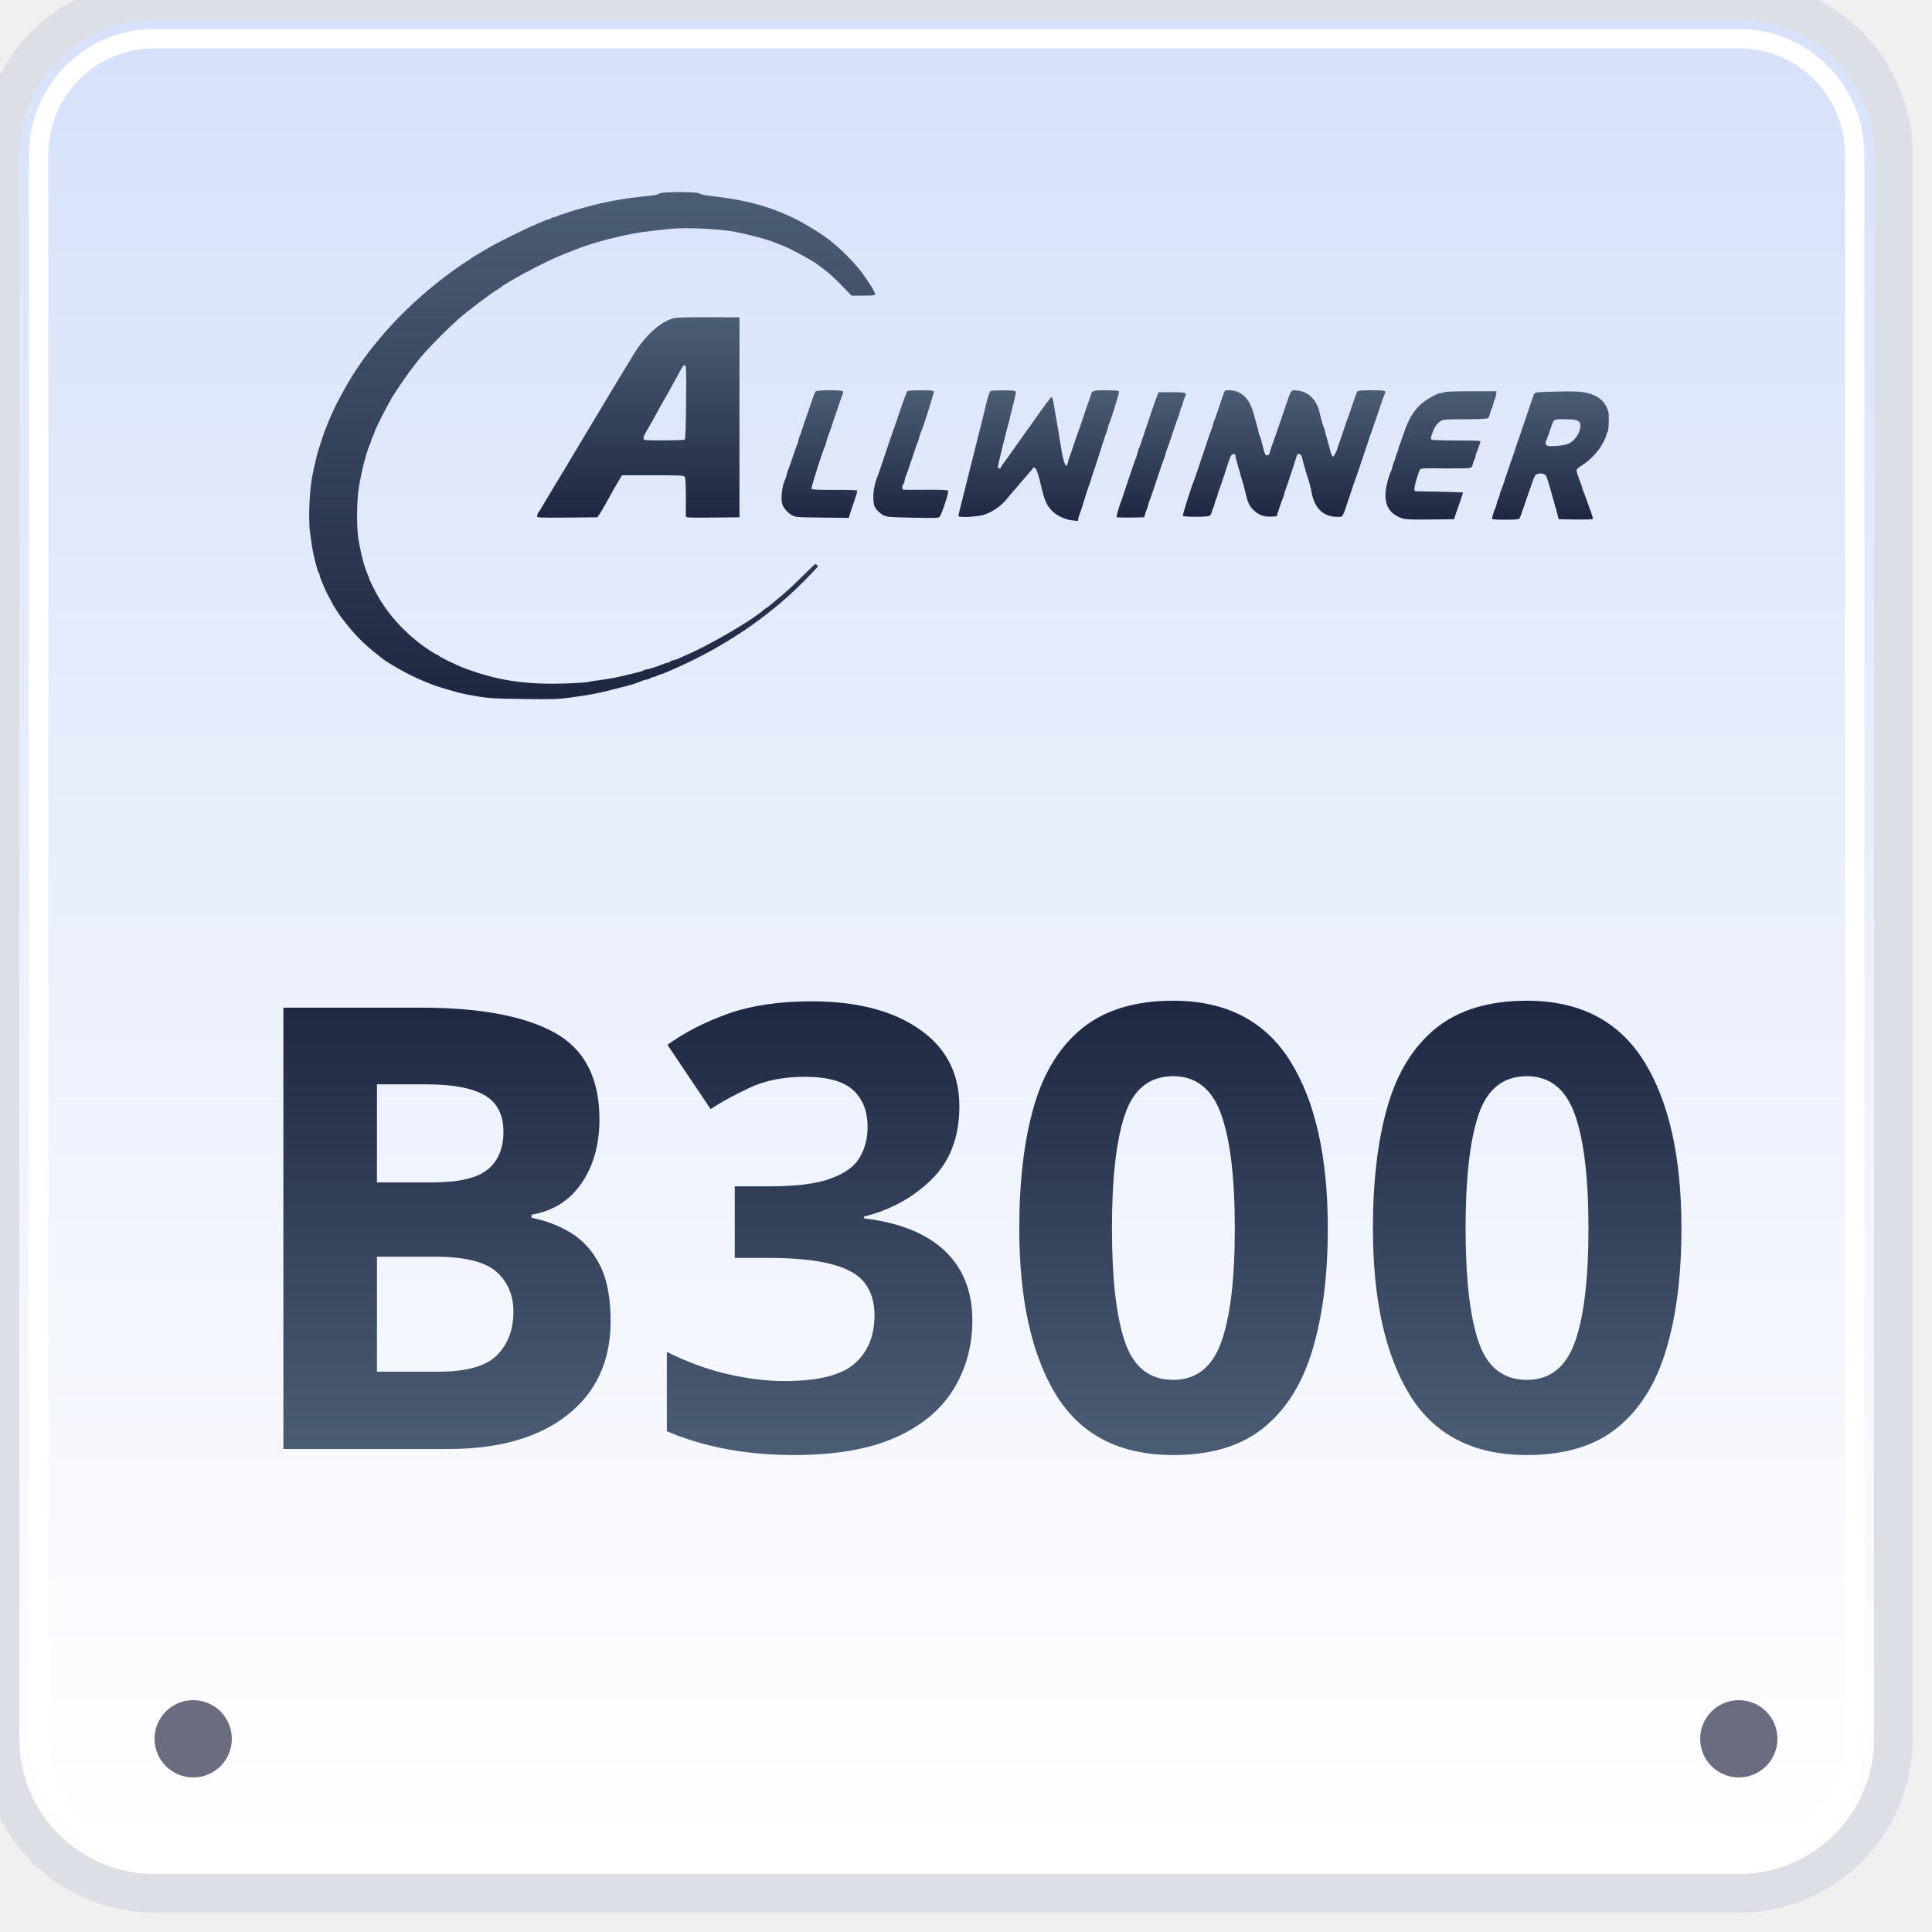
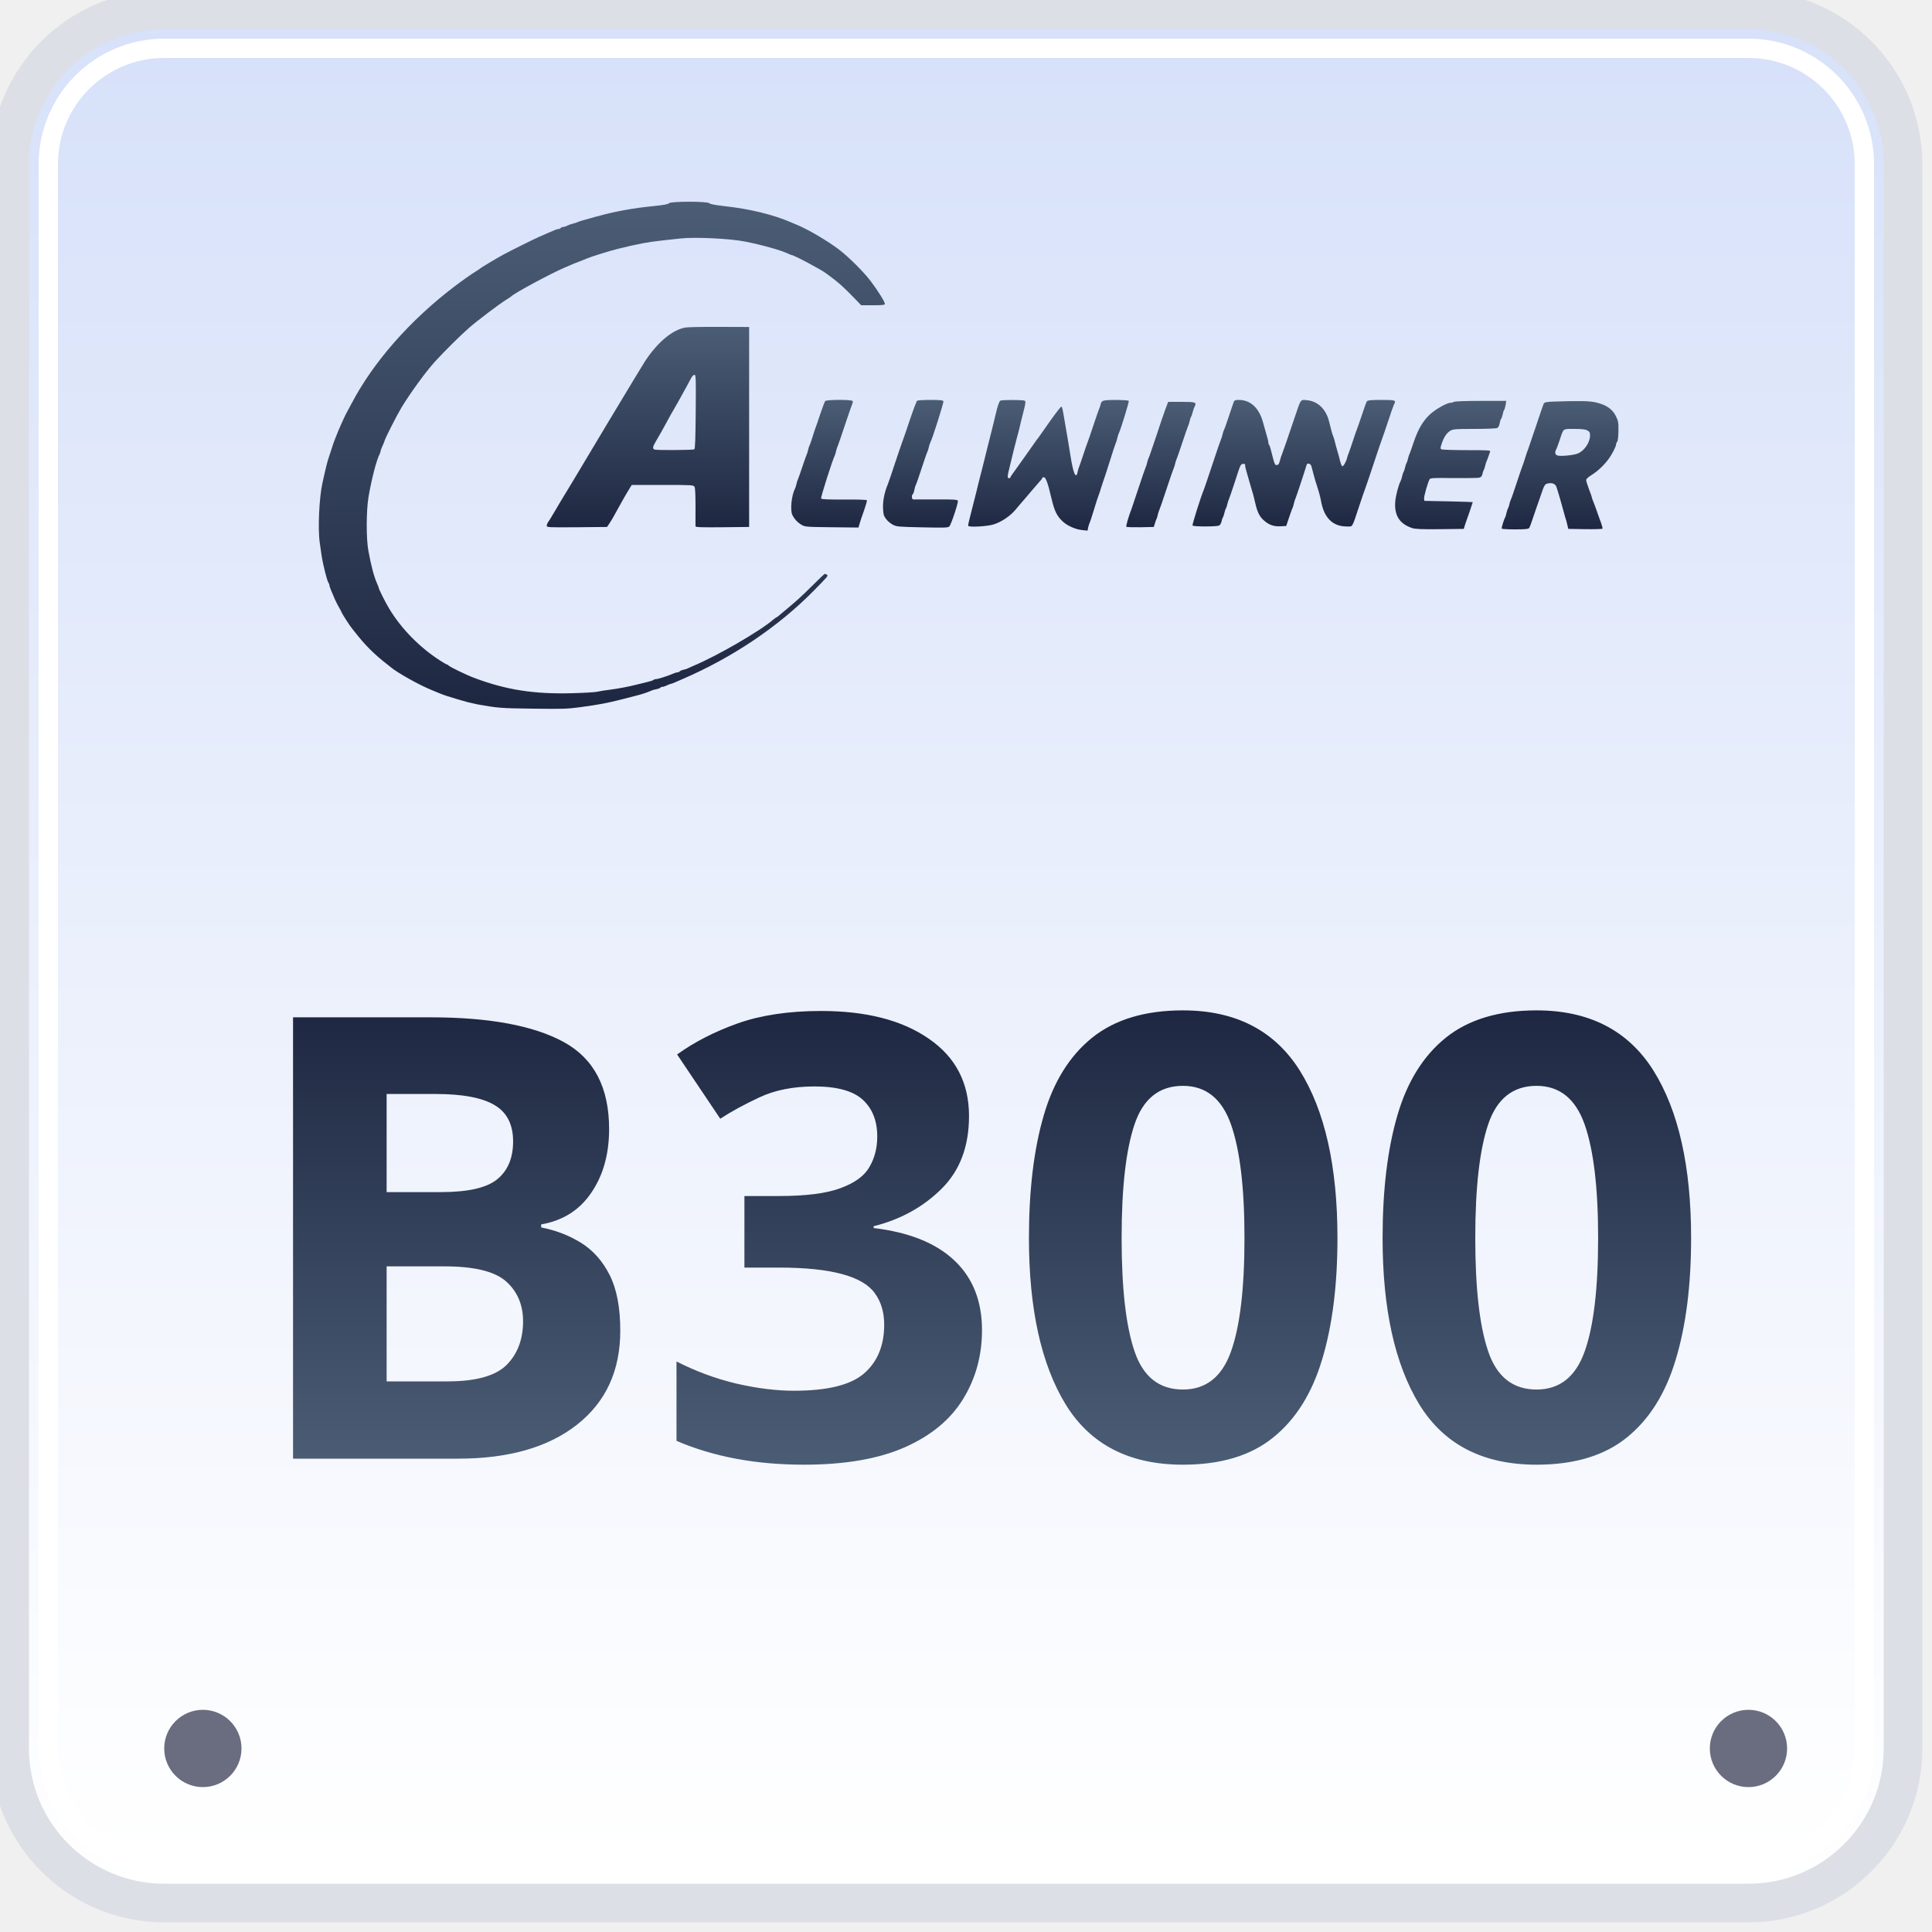
<svg xmlns="http://www.w3.org/2000/svg" width="100" height="100">
  <defs>
    <linearGradient id="soc_bg" x1="0%" y1="0%" x2="0%" y2="100%">
      <stop offset="0%" style="stop-color:#d7e1f9;stop-opacity:1" />
      <stop offset="100%" style="stop-color:#ffffff;stop-opacity:1" />
    </linearGradient>
    <linearGradient id="soc_name" x1="0%" y1="0%" x2="0%" y2="100%">
      <stop offset="0%" style="stop-color:#1e2741;stop-opacity:1" />
      <stop offset="100%" style="stop-color:#4b5d75;stop-opacity:1" />
    </linearGradient>
  </defs>
-   <rect width="98" height="98" fill="url(#soc_bg)" rx="8" stroke="#dddfe6" stroke-width="2" />
-   <rect x="2" y="2" width="94" height="94" fill="url(#soc_bg)" rx="6" stroke="#ffffff" stroke-width="1" />
-   <g transform="translate(16,80) scale(0.005,-0.005)" fill="url(#soc_name)">
-     <path d="M3625 13996 c-7 -10 -56 -19 -165 -30 -205 -20 -395 -55 -580 -106 -139 -38 -187 -52 -200 -59 -9 -5 -30 -12 -49 -16 -18 -4 -44 -13 -59 -21 -15 -8 -35 -14 -44 -14 -9 0 -20 -4 -23 -10 -3 -5 -13 -10 -22 -10 -8 0 -29 -6 -46 -14 -28 -13 -66 -29 -152 -66 -42 -17 -313 -152 -371 -184 -79 -43 -238 -138 -244 -146 -3 -3 -23 -17 -45 -30 -36 -21 -159 -108 -225 -159 -457 -348 -836 -779 -1061 -1209 -27 -50 -53 -100 -59 -110 -15 -28 -76 -164 -90 -202 -7 -19 -19 -48 -26 -65 -7 -16 -22 -61 -34 -100 -12 -38 -28 -88 -36 -110 -7 -22 -20 -74 -29 -115 -9 -41 -21 -93 -26 -115 -35 -152 -50 -481 -29 -622 6 -38 14 -97 19 -133 14 -94 58 -269 72 -284 5 -6 9 -16 9 -24 0 -7 8 -32 18 -55 10 -23 27 -62 37 -87 11 -25 29 -61 40 -80 12 -19 25 -44 29 -54 6 -19 90 -149 111 -173 5 -7 15 -18 20 -25 111 -144 209 -242 353 -353 7 -5 18 -15 25 -20 66 -57 298 -187 427 -239 36 -15 74 -31 85 -35 33 -14 105 -38 185 -61 41 -11 91 -25 110 -31 19 -5 60 -14 90 -20 210 -38 243 -41 575 -45 302 -4 357 -3 490 15 199 27 286 44 430 81 66 17 138 36 160 41 46 11 123 37 146 49 9 5 33 12 53 15 20 4 39 11 42 16 3 5 13 9 22 9 9 0 30 7 46 15 15 8 33 15 38 15 5 0 30 9 56 21 26 11 56 24 67 29 519 224 989 541 1355 911 154 157 156 159 140 169 -8 5 -18 10 -21 10 -4 0 -60 -53 -125 -118 -118 -117 -166 -160 -258 -237 -26 -22 -62 -52 -80 -67 -17 -15 -34 -28 -37 -28 -3 0 -19 -11 -35 -25 -136 -118 -589 -380 -829 -479 -22 -10 -47 -21 -55 -25 -9 -5 -30 -12 -48 -15 -17 -4 -34 -12 -37 -17 -4 -5 -13 -9 -22 -9 -8 0 -29 -6 -46 -14 -50 -22 -155 -56 -175 -56 -10 0 -22 -4 -28 -9 -5 -5 -31 -14 -59 -20 -27 -7 -77 -19 -110 -27 -85 -22 -197 -43 -290 -55 -44 -5 -99 -14 -123 -20 -24 -5 -139 -12 -255 -15 -400 -11 -688 34 -1022 160 -80 30 -258 117 -263 128 -2 5 -8 8 -13 8 -4 0 -40 20 -78 45 -211 137 -399 329 -523 536 -41 68 -108 202 -108 216 0 3 -6 19 -14 36 -36 83 -61 177 -92 342 -24 125 -23 413 0 555 31 185 83 388 117 452 5 10 9 23 9 30 1 7 9 31 20 53 11 22 19 44 20 48 0 17 126 265 176 348 88 146 256 377 349 478 87 96 264 272 347 344 90 79 323 255 393 297 22 13 42 27 45 30 24 30 408 237 555 300 28 12 59 25 70 30 11 5 45 19 75 30 30 11 64 25 75 30 50 22 238 81 335 105 203 50 310 70 450 85 52 6 138 15 190 21 150 17 513 0 670 -31 185 -37 367 -88 447 -125 17 -8 34 -15 37 -15 24 0 315 -155 361 -192 6 -5 33 -25 60 -45 70 -52 127 -104 220 -200 l80 -83 123 0 c101 0 122 3 122 15 0 20 -70 133 -143 230 -77 102 -229 253 -335 334 -114 86 -300 196 -412 245 -19 8 -55 23 -80 34 -185 80 -430 140 -690 168 -96 11 -149 21 -156 30 -17 21 -405 21 -419 0z" />
-     <path d="M3791 12709 c-133 -26 -282 -151 -411 -344 -18 -27 -192 -315 -387 -640 -194 -324 -357 -597 -362 -605 -32 -50 -216 -358 -225 -375 -6 -11 -19 -31 -28 -44 -10 -13 -18 -32 -18 -42 0 -19 12 -19 312 -17 l312 3 27 40 c15 22 40 65 56 95 39 73 120 216 150 263 l23 37 320 0 c309 0 320 -1 330 -20 7 -12 10 -92 10 -208 0 -103 -1 -193 0 -200 0 -10 59 -12 278 -10 l277 3 0 1035 0 1035 -310 1 c-170 1 -330 -2 -354 -7z m111 -871 c-2 -263 -6 -384 -14 -389 -14 -9 -390 -11 -412 -3 -24 9 -20 30 18 93 36 60 67 116 124 221 19 36 38 70 42 75 4 6 31 53 60 105 29 52 67 120 83 150 17 30 39 72 50 93 10 20 26 37 36 37 15 0 16 -33 13 -382z" />
-     <path d="M5242 11948 c-5 -7 -29 -69 -52 -138 -23 -69 -45 -134 -50 -145 -4 -11 -19 -54 -31 -95 -13 -41 -26 -79 -30 -85 -4 -5 -10 -26 -14 -45 -4 -19 -11 -41 -16 -50 -4 -8 -24 -64 -44 -125 -20 -60 -40 -117 -44 -125 -5 -9 -12 -31 -16 -50 -4 -19 -11 -41 -16 -50 -36 -70 -51 -224 -26 -272 22 -43 53 -76 93 -100 38 -22 47 -23 315 -26 l276 -3 11 38 c5 21 26 83 46 137 19 54 33 103 30 108 -3 5 -109 8 -236 7 -170 -1 -233 2 -238 11 -6 10 122 412 142 445 3 6 9 26 13 45 4 19 11 41 16 50 4 8 38 105 74 215 37 110 71 210 77 222 6 11 7 26 4 32 -10 16 -270 15 -284 -1z" />
-     <path d="M6194 11952 c-6 -4 -41 -97 -78 -207 -37 -110 -71 -209 -76 -220 -5 -11 -38 -110 -75 -220 -36 -110 -70 -209 -75 -220 -33 -76 -52 -171 -49 -244 3 -67 8 -83 32 -114 15 -21 47 -47 70 -59 39 -20 60 -22 307 -27 233 -5 266 -4 278 10 20 23 94 248 88 265 -5 12 -43 15 -228 14 -123 0 -229 -1 -235 0 -15 0 -18 46 -4 54 5 3 12 22 16 42 3 20 10 44 15 53 6 9 32 86 60 171 28 85 54 162 59 170 5 9 12 31 16 50 4 19 11 41 16 50 21 38 140 413 135 426 -4 11 -31 14 -133 14 -70 0 -133 -4 -139 -8z" />
-     <path d="M7055 11952 c-11 -7 -28 -55 -46 -132 -10 -44 -23 -98 -53 -217 -8 -32 -22 -87 -31 -123 -9 -36 -23 -92 -31 -125 -8 -33 -22 -87 -30 -120 -8 -33 -22 -86 -30 -117 -7 -32 -21 -84 -28 -115 -8 -32 -22 -85 -30 -118 -8 -33 -24 -96 -35 -139 -12 -44 -20 -84 -18 -89 5 -17 194 -7 262 14 81 25 172 86 227 152 24 29 47 57 53 63 16 18 56 64 115 134 30 35 67 78 82 95 16 16 28 33 28 38 0 4 7 7 15 7 21 0 42 -58 80 -220 31 -132 56 -182 117 -239 47 -44 134 -82 199 -88 l57 -6 7 34 c4 18 11 40 16 49 4 8 24 69 44 135 20 66 40 129 45 140 5 11 19 52 30 90 12 39 26 79 30 90 5 11 31 94 60 185 28 91 55 172 59 180 5 9 12 31 16 50 4 19 11 41 15 50 20 39 110 331 105 340 -7 11 -204 14 -253 4 -24 -5 -32 -13 -38 -37 -3 -17 -10 -38 -15 -47 -4 -8 -31 -85 -59 -170 -28 -85 -55 -164 -60 -175 -5 -11 -25 -69 -45 -130 -20 -60 -40 -119 -45 -130 -5 -11 -12 -35 -15 -52 -16 -81 -46 -10 -74 172 -5 33 -17 103 -25 155 -9 52 -23 136 -32 185 -24 144 -29 166 -37 166 -8 0 -94 -115 -177 -236 -25 -36 -52 -74 -60 -85 -8 -10 -21 -26 -28 -37 -7 -10 -35 -49 -62 -88 -27 -38 -55 -78 -62 -88 -25 -36 -108 -152 -123 -172 -8 -10 -15 -23 -15 -27 0 -4 -7 -8 -16 -8 -18 0 -17 19 10 125 8 33 26 107 40 165 15 58 31 121 36 140 6 19 15 55 21 80 10 44 22 93 54 219 12 52 13 66 3 73 -16 10 -239 10 -253 0z" />
-     <path d="M9471 11937 c-5 -12 -27 -78 -50 -147 -23 -69 -45 -132 -50 -140 -5 -9 -12 -31 -16 -50 -4 -19 -11 -41 -16 -50 -4 -8 -45 -125 -89 -260 -45 -135 -85 -254 -90 -265 -27 -60 -120 -357 -115 -365 8 -13 251 -13 275 0 10 5 22 24 25 42 4 18 11 38 15 43 4 6 11 26 15 45 4 19 11 40 15 45 4 6 11 26 15 45 4 19 11 41 16 50 4 8 31 87 60 175 62 193 61 189 88 193 16 3 21 -2 21 -17 0 -11 6 -40 14 -63 7 -24 23 -79 35 -123 13 -44 26 -91 31 -105 4 -14 16 -59 25 -100 21 -92 43 -136 86 -175 53 -48 106 -67 174 -63 l60 3 30 90 c17 50 33 95 37 100 3 6 9 26 13 45 4 19 11 41 16 50 6 12 97 285 115 348 7 24 43 13 50 -15 7 -32 41 -155 54 -193 22 -66 39 -129 45 -165 30 -174 121 -265 265 -265 67 0 52 -24 130 210 28 85 55 164 60 175 5 11 45 130 90 265 45 135 85 254 90 265 5 11 32 90 60 175 28 85 55 163 60 172 25 45 18 48 -129 48 -103 0 -141 -3 -150 -13 -6 -7 -29 -69 -51 -138 -23 -68 -45 -133 -50 -144 -5 -11 -25 -69 -45 -130 -20 -60 -40 -119 -45 -130 -5 -11 -12 -31 -15 -45 -10 -41 -39 -90 -50 -87 -5 2 -15 26 -22 53 -6 27 -19 74 -28 104 -9 30 -21 73 -26 95 -5 22 -13 49 -18 60 -9 19 -20 61 -42 150 -31 129 -117 212 -229 222 -69 7 -62 17 -124 -168 -70 -209 -127 -372 -136 -394 -5 -11 -14 -39 -20 -62 -6 -24 -15 -44 -20 -44 -6 -1 -15 -2 -22 -3 -6 -1 -17 23 -25 52 -7 28 -19 74 -26 101 -6 27 -15 53 -20 57 -4 4 -7 15 -7 24 0 9 -9 48 -21 86 -11 38 -27 94 -35 124 -41 148 -129 229 -247 230 -40 0 -49 -3 -56 -23z" />
-     <path d="M11750 11940 c-8 -5 -25 -10 -36 -10 -39 0 -164 -73 -217 -125 -70 -68 -118 -151 -162 -281 -20 -60 -40 -116 -44 -124 -5 -9 -12 -31 -16 -50 -4 -19 -11 -39 -15 -45 -4 -5 -11 -26 -15 -45 -4 -19 -11 -39 -15 -45 -4 -5 -11 -26 -15 -45 -4 -19 -11 -41 -16 -50 -21 -39 -49 -146 -55 -207 -13 -146 42 -235 173 -279 33 -11 96 -14 289 -12 l247 3 9 30 c5 17 12 37 15 45 13 34 70 200 69 202 -1 1 -113 5 -251 8 l-250 5 -3 23 c-3 22 40 173 58 202 7 12 47 14 247 11 132 -1 251 1 265 4 20 5 29 15 34 38 3 18 10 37 14 42 4 6 11 26 15 45 4 19 11 41 16 50 4 8 12 29 17 45 6 17 13 38 17 48 7 16 -9 17 -241 17 -137 0 -255 4 -263 9 -11 7 -11 16 3 57 23 69 51 111 88 134 30 18 51 20 251 20 124 0 226 4 237 10 11 6 21 26 25 50 4 22 10 42 15 45 4 3 11 22 15 42 4 21 11 43 15 48 5 6 12 30 16 53 l7 42 -264 0 c-153 0 -270 -4 -279 -10z" />
-     <path d="M12788 11943 c-80 -3 -99 -7 -107 -21 -5 -9 -41 -114 -80 -232 -40 -118 -76 -224 -80 -235 -5 -11 -19 -51 -31 -90 -11 -38 -25 -79 -30 -90 -5 -11 -32 -90 -60 -175 -28 -85 -54 -162 -59 -170 -5 -9 -12 -31 -16 -50 -4 -19 -11 -39 -15 -45 -4 -5 -11 -26 -15 -45 -4 -19 -10 -39 -13 -45 -14 -22 -40 -110 -36 -117 3 -5 65 -8 138 -8 99 0 136 3 145 13 6 8 22 49 36 93 15 43 29 86 32 94 3 8 25 71 49 140 39 116 44 126 72 134 44 12 81 0 93 -32 11 -27 61 -200 81 -277 5 -22 13 -47 16 -55 3 -8 11 -35 16 -60 l11 -45 178 -3 c97 -1 177 1 177 6 0 10 -17 67 -30 97 -4 11 -18 49 -30 85 -12 36 -29 79 -36 97 -8 17 -14 35 -14 40 0 5 -13 44 -30 86 -16 43 -30 87 -30 97 0 11 19 30 50 49 65 40 133 103 180 167 39 52 80 133 80 156 0 8 5 19 11 25 7 7 12 52 13 111 1 90 -1 103 -28 157 -36 71 -99 114 -201 138 -69 17 -162 19 -437 10z m342 -298 c25 -13 30 -22 30 -53 0 -72 -59 -159 -127 -187 -40 -17 -171 -30 -207 -21 -28 7 -34 32 -16 64 5 9 21 53 36 97 41 124 29 115 150 115 75 0 114 -4 134 -15z" />
-     <path d="M8762 11858 c-17 -46 -60 -173 -96 -283 -37 -110 -70 -207 -75 -215 -5 -9 -12 -31 -16 -50 -4 -19 -11 -41 -16 -50 -4 -8 -38 -105 -74 -215 -37 -110 -69 -207 -72 -215 -28 -69 -59 -176 -53 -183 3 -4 69 -6 145 -5 l139 3 11 35 c5 19 13 40 16 45 4 6 10 26 14 45 4 19 11 41 16 50 4 8 38 105 74 215 36 110 70 207 74 215 5 9 12 31 16 50 4 19 11 41 16 50 4 8 31 85 59 170 28 85 55 162 59 170 5 9 12 31 16 50 4 19 11 40 15 45 4 6 11 25 15 43 4 18 13 45 20 59 26 49 15 53 -135 53 l-137 0 -31 -82z" />
+   <g transform="translate(0.5,0.5)">
+     <rect x="0" y="0" width="98" height="98" fill="url(#soc_bg)" rx="8" stroke="#dddfe6" stroke-width="2" />
+     <rect x="2" y="2" width="94" height="94" fill="url(#soc_bg)" rx="6" stroke="#ffffff" stroke-width="1" />
+     <g transform="translate(16,80) scale(0.005,-0.005)" fill="url(#soc_name)">
+       <path d="M3625 13996 c-7 -10 -56 -19 -165 -30 -205 -20 -395 -55 -580 -106 -139 -38 -187 -52 -200 -59 -9 -5 -30 -12 -49 -16 -18 -4 -44 -13 -59 -21 -15 -8 -35 -14 -44 -14 -9 0 -20 -4 -23 -10 -3 -5 -13 -10 -22 -10 -8 0 -29 -6 -46 -14 -28 -13 -66 -29 -152 -66 -42 -17 -313 -152 -371 -184 -79 -43 -238 -138 -244 -146 -3 -3 -23 -17 -45 -30 -36 -21 -159 -108 -225 -159 -457 -348 -836 -779 -1061 -1209 -27 -50 -53 -100 -59 -110 -15 -28 -76 -164 -90 -202 -7 -19 -19 -48 -26 -65 -7 -16 -22 -61 -34 -100 -12 -38 -28 -88 -36 -110 -7 -22 -20 -74 -29 -115 -9 -41 -21 -93 -26 -115 -35 -152 -50 -481 -29 -622 6 -38 14 -97 19 -133 14 -94 58 -269 72 -284 5 -6 9 -16 9 -24 0 -7 8 -32 18 -55 10 -23 27 -62 37 -87 11 -25 29 -61 40 -80 12 -19 25 -44 29 -54 6 -19 90 -149 111 -173 5 -7 15 -18 20 -25 111 -144 209 -242 353 -353 7 -5 18 -15 25 -20 66 -57 298 -187 427 -239 36 -15 74 -31 85 -35 33 -14 105 -38 185 -61 41 -11 91 -25 110 -31 19 -5 60 -14 90 -20 210 -38 243 -41 575 -45 302 -4 357 -3 490 15 199 27 286 44 430 81 66 17 138 36 160 41 46 11 123 37 146 49 9 5 33 12 53 15 20 4 39 11 42 16 3 5 13 9 22 9 9 0 30 7 46 15 15 8 33 15 38 15 5 0 30 9 56 21 26 11 56 24 67 29 519 224 989 541 1355 911 154 157 156 159 140 169 -8 5 -18 10 -21 10 -4 0 -60 -53 -125 -118 -118 -117 -166 -160 -258 -237 -26 -22 -62 -52 -80 -67 -17 -15 -34 -28 -37 -28 -3 0 -19 -11 -35 -25 -136 -118 -589 -380 -829 -479 -22 -10 -47 -21 -55 -25 -9 -5 -30 -12 -48 -15 -17 -4 -34 -12 -37 -17 -4 -5 -13 -9 -22 -9 -8 0 -29 -6 -46 -14 -50 -22 -155 -56 -175 -56 -10 0 -22 -4 -28 -9 -5 -5 -31 -14 -59 -20 -27 -7 -77 -19 -110 -27 -85 -22 -197 -43 -290 -55 -44 -5 -99 -14 -123 -20 -24 -5 -139 -12 -255 -15 -400 -11 -688 34 -1022 160 -80 30 -258 117 -263 128 -2 5 -8 8 -13 8 -4 0 -40 20 -78 45 -211 137 -399 329 -523 536 -41 68 -108 202 -108 216 0 3 -6 19 -14 36 -36 83 -61 177 -92 342 -24 125 -23 413 0 555 31 185 83 388 117 452 5 10 9 23 9 30 1 7 9 31 20 53 11 22 19 44 20 48 0 17 126 265 176 348 88 146 256 377 349 478 87 96 264 272 347 344 90 79 323 255 393 297 22 13 42 27 45 30 24 30 408 237 555 300 28 12 59 25 70 30 11 5 45 19 75 30 30 11 64 25 75 30 50 22 238 81 335 105 203 50 310 70 450 85 52 6 138 15 190 21 150 17 513 0 670 -31 185 -37 367 -88 447 -125 17 -8 34 -15 37 -15 24 0 315 -155 361 -192 6 -5 33 -25 60 -45 70 -52 127 -104 220 -200 l80 -83 123 0 c101 0 122 3 122 15 0 20 -70 133 -143 230 -77 102 -229 253 -335 334 -114 86 -300 196 -412 245 -19 8 -55 23 -80 34 -185 80 -430 140 -690 168 -96 11 -149 21 -156 30 -17 21 -405 21 -419 0z" />
+       <path d="M3791 12709 c-133 -26 -282 -151 -411 -344 -18 -27 -192 -315 -387 -640 -194 -324 -357 -597 -362 -605 -32 -50 -216 -358 -225 -375 -6 -11 -19 -31 -28 -44 -10 -13 -18 -32 -18 -42 0 -19 12 -19 312 -17 l312 3 27 40 c15 22 40 65 56 95 39 73 120 216 150 263 l23 37 320 0 c309 0 320 -1 330 -20 7 -12 10 -92 10 -208 0 -103 -1 -193 0 -200 0 -10 59 -12 278 -10 l277 3 0 1035 0 1035 -310 1 c-170 1 -330 -2 -354 -7z m111 -871 c-2 -263 -6 -384 -14 -389 -14 -9 -390 -11 -412 -3 -24 9 -20 30 18 93 36 60 67 116 124 221 19 36 38 70 42 75 4 6 31 53 60 105 29 52 67 120 83 150 17 30 39 72 50 93 10 20 26 37 36 37 15 0 16 -33 13 -382z" />
+       <path d="M5242 11948 c-5 -7 -29 -69 -52 -138 -23 -69 -45 -134 -50 -145 -4 -11 -19 -54 -31 -95 -13 -41 -26 -79 -30 -85 -4 -5 -10 -26 -14 -45 -4 -19 -11 -41 -16 -50 -4 -8 -24 -64 -44 -125 -20 -60 -40 -117 -44 -125 -5 -9 -12 -31 -16 -50 -4 -19 -11 -41 -16 -50 -36 -70 -51 -224 -26 -272 22 -43 53 -76 93 -100 38 -22 47 -23 315 -26 l276 -3 11 38 c5 21 26 83 46 137 19 54 33 103 30 108 -3 5 -109 8 -236 7 -170 -1 -233 2 -238 11 -6 10 122 412 142 445 3 6 9 26 13 45 4 19 11 41 16 50 4 8 38 105 74 215 37 110 71 210 77 222 6 11 7 26 4 32 -10 16 -270 15 -284 -1z" />
+       <path d="M6194 11952 c-6 -4 -41 -97 -78 -207 -37 -110 -71 -209 -76 -220 -5 -11 -38 -110 -75 -220 -36 -110 -70 -209 -75 -220 -33 -76 -52 -171 -49 -244 3 -67 8 -83 32 -114 15 -21 47 -47 70 -59 39 -20 60 -22 307 -27 233 -5 266 -4 278 10 20 23 94 248 88 265 -5 12 -43 15 -228 14 -123 0 -229 -1 -235 0 -15 0 -18 46 -4 54 5 3 12 22 16 42 3 20 10 44 15 53 6 9 32 86 60 171 28 85 54 162 59 170 5 9 12 31 16 50 4 19 11 41 16 50 21 38 140 413 135 426 -4 11 -31 14 -133 14 -70 0 -133 -4 -139 -8z" />
+       <path d="M7055 11952 c-11 -7 -28 -55 -46 -132 -10 -44 -23 -98 -53 -217 -8 -32 -22 -87 -31 -123 -9 -36 -23 -92 -31 -125 -8 -33 -22 -87 -30 -120 -8 -33 -22 -86 -30 -117 -7 -32 -21 -84 -28 -115 -8 -32 -22 -85 -30 -118 -8 -33 -24 -96 -35 -139 -12 -44 -20 -84 -18 -89 5 -17 194 -7 262 14 81 25 172 86 227 152 24 29 47 57 53 63 16 18 56 64 115 134 30 35 67 78 82 95 16 16 28 33 28 38 0 4 7 7 15 7 21 0 42 -58 80 -220 31 -132 56 -182 117 -239 47 -44 134 -82 199 -88 l57 -6 7 34 c4 18 11 40 16 49 4 8 24 69 44 135 20 66 40 129 45 140 5 11 19 52 30 90 12 39 26 79 30 90 5 11 31 94 60 185 28 91 55 172 59 180 5 9 12 31 16 50 4 19 11 41 15 50 20 39 110 331 105 340 -7 11 -204 14 -253 4 -24 -5 -32 -13 -38 -37 -3 -17 -10 -38 -15 -47 -4 -8 -31 -85 -59 -170 -28 -85 -55 -164 -60 -175 -5 -11 -25 -69 -45 -130 -20 -60 -40 -119 -45 -130 -5 -11 -12 -35 -15 -52 -16 -81 -46 -10 -74 172 -5 33 -17 103 -25 155 -9 52 -23 136 -32 185 -24 144 -29 166 -37 166 -8 0 -94 -115 -177 -236 -25 -36 -52 -74 -60 -85 -8 -10 -21 -26 -28 -37 -7 -10 -35 -49 -62 -88 -27 -38 -55 -78 -62 -88 -25 -36 -108 -152 -123 -172 -8 -10 -15 -23 -15 -27 0 -4 -7 -8 -16 -8 -18 0 -17 19 10 125 8 33 26 107 40 165 15 58 31 121 36 140 6 19 15 55 21 80 10 44 22 93 54 219 12 52 13 66 3 73 -16 10 -239 10 -253 0z" />
+       <path d="M9471 11937 c-5 -12 -27 -78 -50 -147 -23 -69 -45 -132 -50 -140 -5 -9 -12 -31 -16 -50 -4 -19 -11 -41 -16 -50 -4 -8 -45 -125 -89 -260 -45 -135 -85 -254 -90 -265 -27 -60 -120 -357 -115 -365 8 -13 251 -13 275 0 10 5 22 24 25 42 4 18 11 38 15 43 4 6 11 26 15 45 4 19 11 40 15 45 4 6 11 26 15 45 4 19 11 41 16 50 4 8 31 87 60 175 62 193 61 189 88 193 16 3 21 -2 21 -17 0 -11 6 -40 14 -63 7 -24 23 -79 35 -123 13 -44 26 -91 31 -105 4 -14 16 -59 25 -100 21 -92 43 -136 86 -175 53 -48 106 -67 174 -63 l60 3 30 90 c17 50 33 95 37 100 3 6 9 26 13 45 4 19 11 41 16 50 6 12 97 285 115 348 7 24 43 13 50 -15 7 -32 41 -155 54 -193 22 -66 39 -129 45 -165 30 -174 121 -265 265 -265 67 0 52 -24 130 210 28 85 55 164 60 175 5 11 45 130 90 265 45 135 85 254 90 265 5 11 32 90 60 175 28 85 55 163 60 172 25 45 18 48 -129 48 -103 0 -141 -3 -150 -13 -6 -7 -29 -69 -51 -138 -23 -68 -45 -133 -50 -144 -5 -11 -25 -69 -45 -130 -20 -60 -40 -119 -45 -130 -5 -11 -12 -31 -15 -45 -10 -41 -39 -90 -50 -87 -5 2 -15 26 -22 53 -6 27 -19 74 -28 104 -9 30 -21 73 -26 95 -5 22 -13 49 -18 60 -9 19 -20 61 -42 150 -31 129 -117 212 -229 222 -69 7 -62 17 -124 -168 -70 -209 -127 -372 -136 -394 -5 -11 -14 -39 -20 -62 -6 -24 -15 -44 -20 -44 -6 -1 -15 -2 -22 -3 -6 -1 -17 23 -25 52 -7 28 -19 74 -26 101 -6 27 -15 53 -20 57 -4 4 -7 15 -7 24 0 9 -9 48 -21 86 -11 38 -27 94 -35 124 -41 148 -129 229 -247 230 -40 0 -49 -3 -56 -23z" />
+       <path d="M11750 11940 c-8 -5 -25 -10 -36 -10 -39 0 -164 -73 -217 -125 -70 -68 -118 -151 -162 -281 -20 -60 -40 -116 -44 -124 -5 -9 -12 -31 -16 -50 -4 -19 -11 -39 -15 -45 -4 -5 -11 -26 -15 -45 -4 -19 -11 -39 -15 -45 -4 -5 -11 -26 -15 -45 -4 -19 -11 -41 -16 -50 -21 -39 -49 -146 -55 -207 -13 -146 42 -235 173 -279 33 -11 96 -14 289 -12 l247 3 9 30 c5 17 12 37 15 45 13 34 70 200 69 202 -1 1 -113 5 -251 8 l-250 5 -3 23 c-3 22 40 173 58 202 7 12 47 14 247 11 132 -1 251 1 265 4 20 5 29 15 34 38 3 18 10 37 14 42 4 6 11 26 15 45 4 19 11 41 16 50 4 8 12 29 17 45 6 17 13 38 17 48 7 16 -9 17 -241 17 -137 0 -255 4 -263 9 -11 7 -11 16 3 57 23 69 51 111 88 134 30 18 51 20 251 20 124 0 226 4 237 10 11 6 21 26 25 50 4 22 10 42 15 45 4 3 11 22 15 42 4 21 11 43 15 48 5 6 12 30 16 53 l7 42 -264 0 c-153 0 -270 -4 -279 -10z" />
+       <path d="M12788 11943 c-80 -3 -99 -7 -107 -21 -5 -9 -41 -114 -80 -232 -40 -118 -76 -224 -80 -235 -5 -11 -19 -51 -31 -90 -11 -38 -25 -79 -30 -90 -5 -11 -32 -90 -60 -175 -28 -85 -54 -162 -59 -170 -5 -9 -12 -31 -16 -50 -4 -19 -11 -39 -15 -45 -4 -5 -11 -26 -15 -45 -4 -19 -10 -39 -13 -45 -14 -22 -40 -110 -36 -117 3 -5 65 -8 138 -8 99 0 136 3 145 13 6 8 22 49 36 93 15 43 29 86 32 94 3 8 25 71 49 140 39 116 44 126 72 134 44 12 81 0 93 -32 11 -27 61 -200 81 -277 5 -22 13 -47 16 -55 3 -8 11 -35 16 -60 l11 -45 178 -3 c97 -1 177 1 177 6 0 10 -17 67 -30 97 -4 11 -18 49 -30 85 -12 36 -29 79 -36 97 -8 17 -14 35 -14 40 0 5 -13 44 -30 86 -16 43 -30 87 -30 97 0 11 19 30 50 49 65 40 133 103 180 167 39 52 80 133 80 156 0 8 5 19 11 25 7 7 12 52 13 111 1 90 -1 103 -28 157 -36 71 -99 114 -201 138 -69 17 -162 19 -437 10z m342 -298 c25 -13 30 -22 30 -53 0 -72 -59 -159 -127 -187 -40 -17 -171 -30 -207 -21 -28 7 -34 32 -16 64 5 9 21 53 36 97 41 124 29 115 150 115 75 0 114 -4 134 -15z" />
+       <path d="M8762 11858 c-17 -46 -60 -173 -96 -283 -37 -110 -70 -207 -75 -215 -5 -9 -12 -31 -16 -50 -4 -19 -11 -41 -16 -50 -4 -8 -38 -105 -74 -215 -37 -110 -69 -207 -72 -215 -28 -69 -59 -176 -53 -183 3 -4 69 -6 145 -5 l139 3 11 35 c5 19 13 40 16 45 4 6 10 26 14 45 4 19 11 41 16 50 4 8 38 105 74 215 36 110 70 207 74 215 5 9 12 31 16 50 4 19 11 41 16 50 4 8 31 85 59 170 28 85 55 162 59 170 5 9 12 31 16 50 4 19 11 40 15 45 4 6 11 25 15 43 4 18 13 45 20 59 26 49 15 53 -135 53 l-137 0 -31 -82z" />
+     </g>
+     <text x="50" y="75" fill="url(#soc_name)" text-anchor="middle">
+       <tspan font-weight="600" font-size="32" font-family="Adobe Heiti Std, sans-serif">B300</tspan>
+     </text>
+     <circle cx="10" cy="90" r="2" fill="#6a6c7f" />
+     <circle cx="90" cy="90" r="2" fill="#6a6c7f" />
  </g>
-   <text x="50" y="75" fill="url(#soc_name)" text-anchor="middle">
-     <tspan font-weight="600" font-size="32" font-family="Adobe Heiti Std, sans-serif">B300</tspan>
-   </text>
-   <circle cx="10" cy="90" r="2" fill="#6a6c7f" />
-   <circle cx="90" cy="90" r="2" fill="#6a6c7f" />
</svg>
